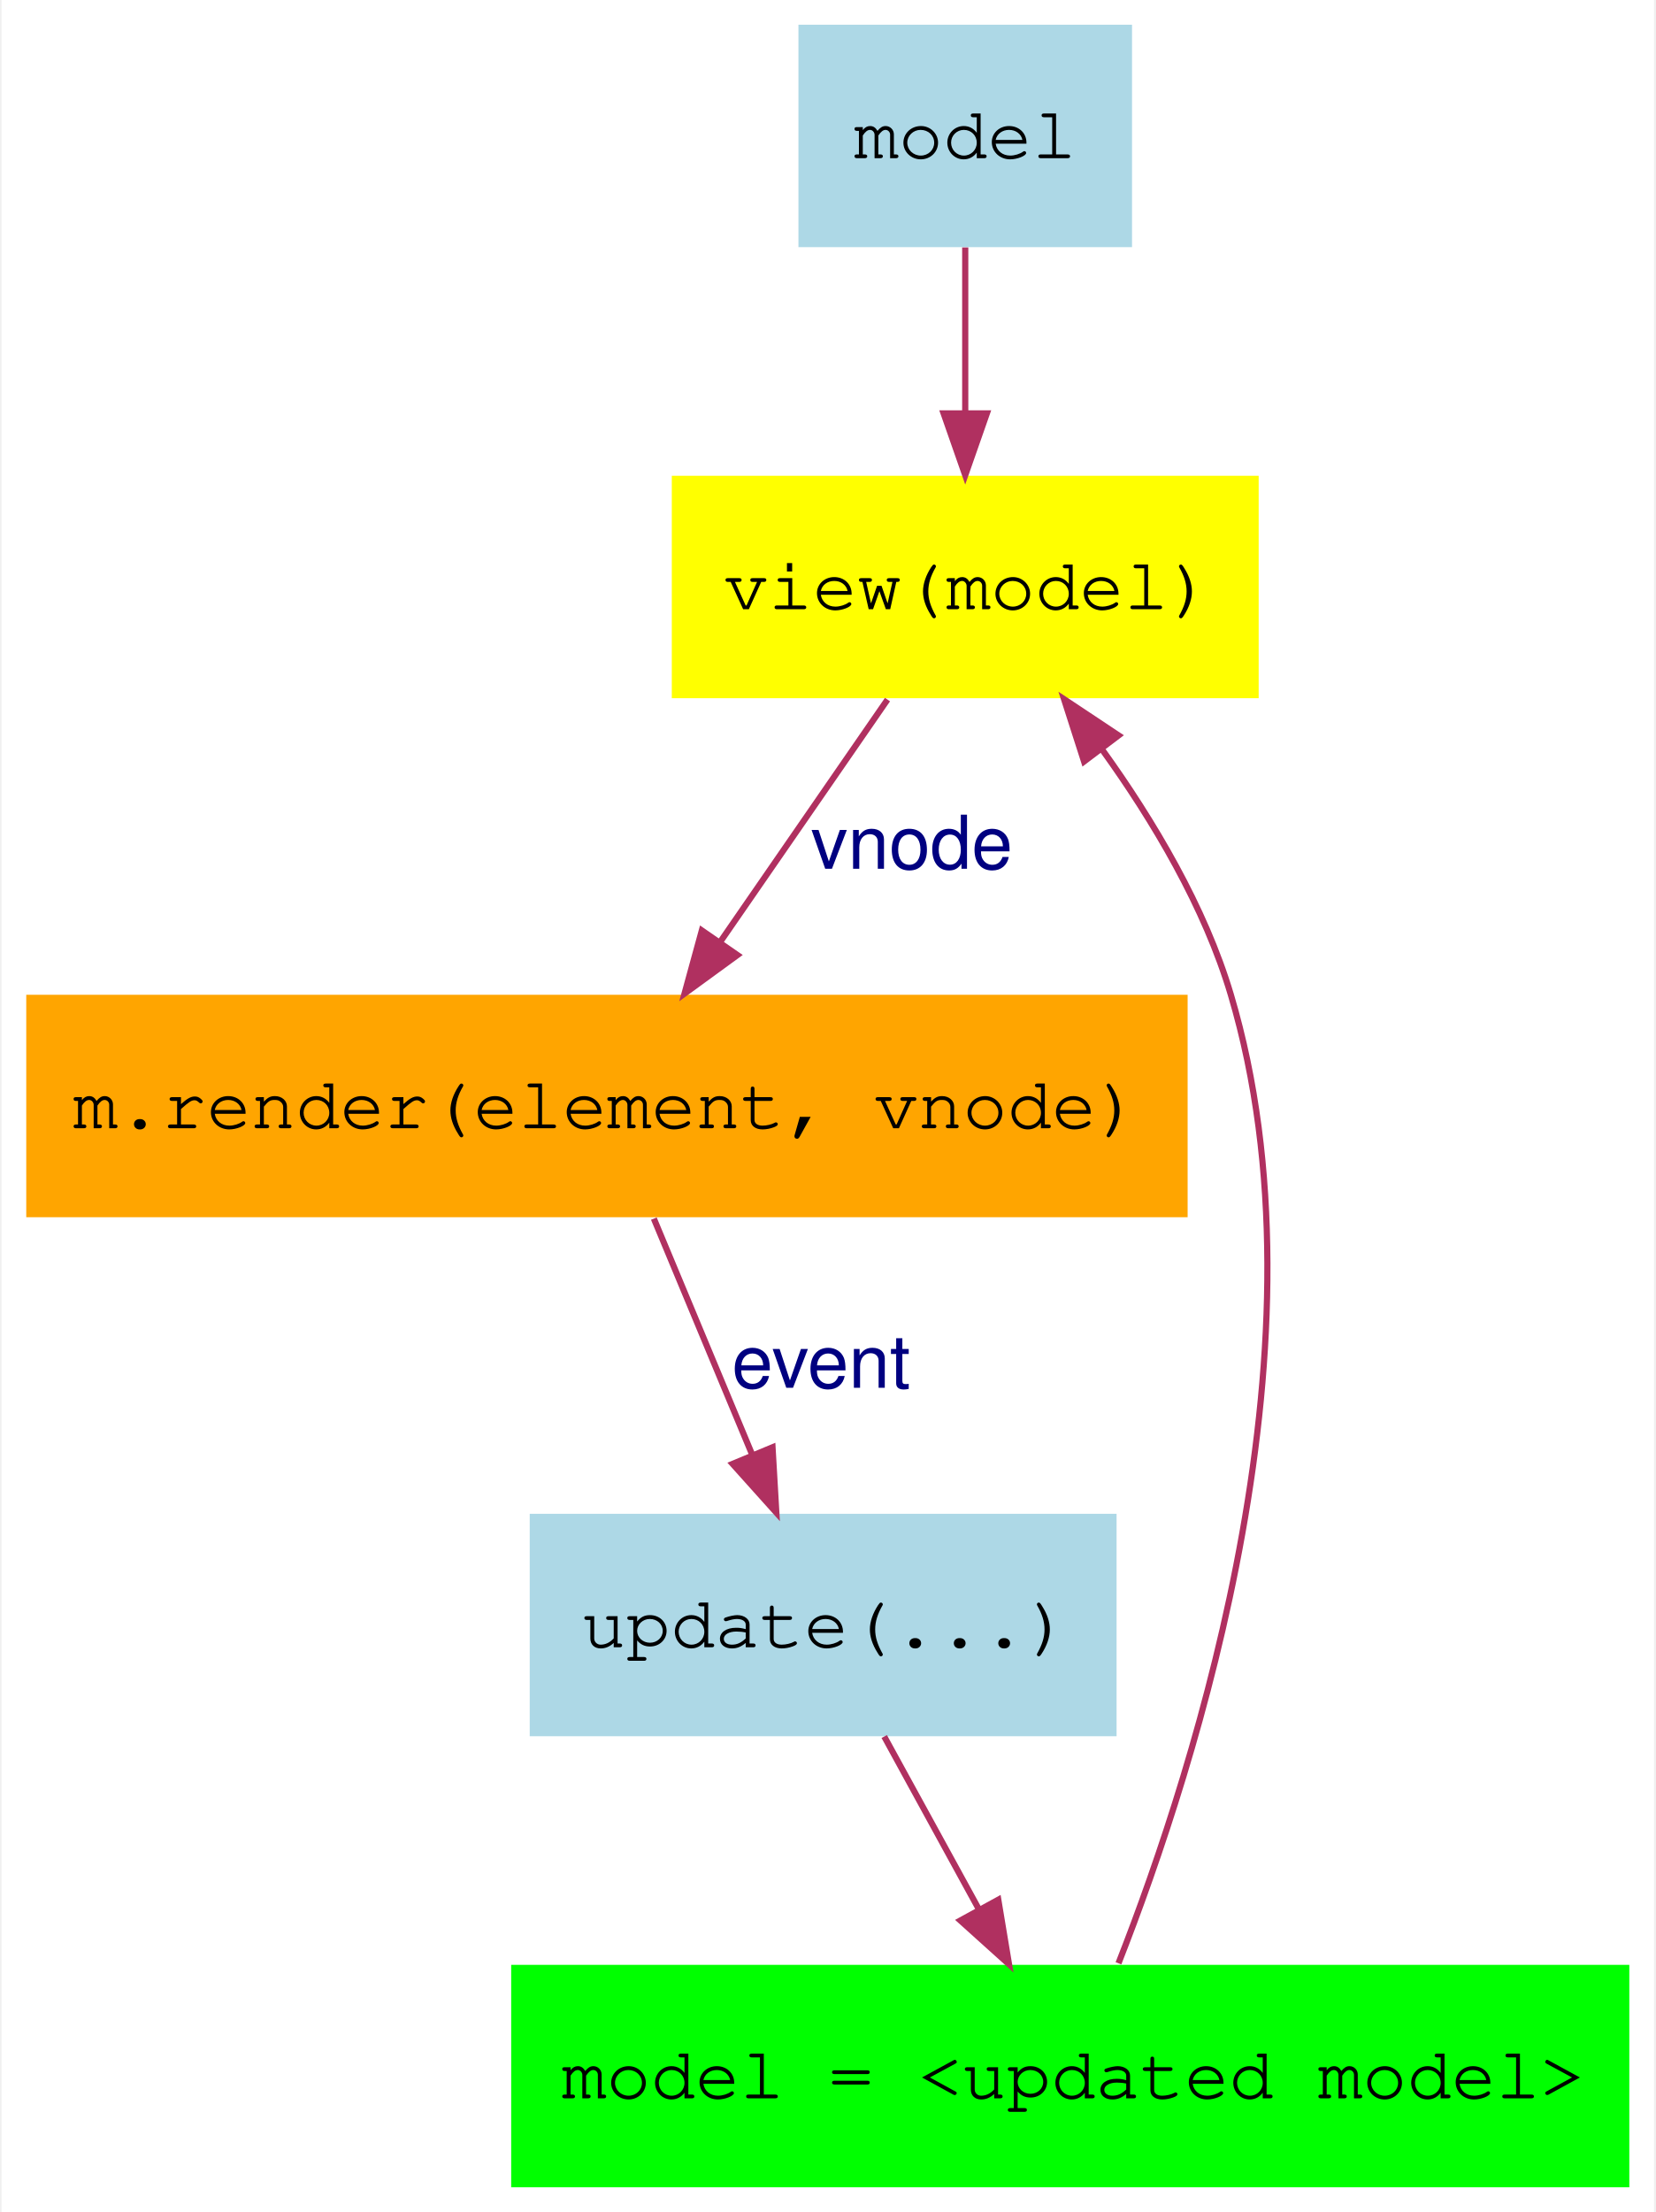
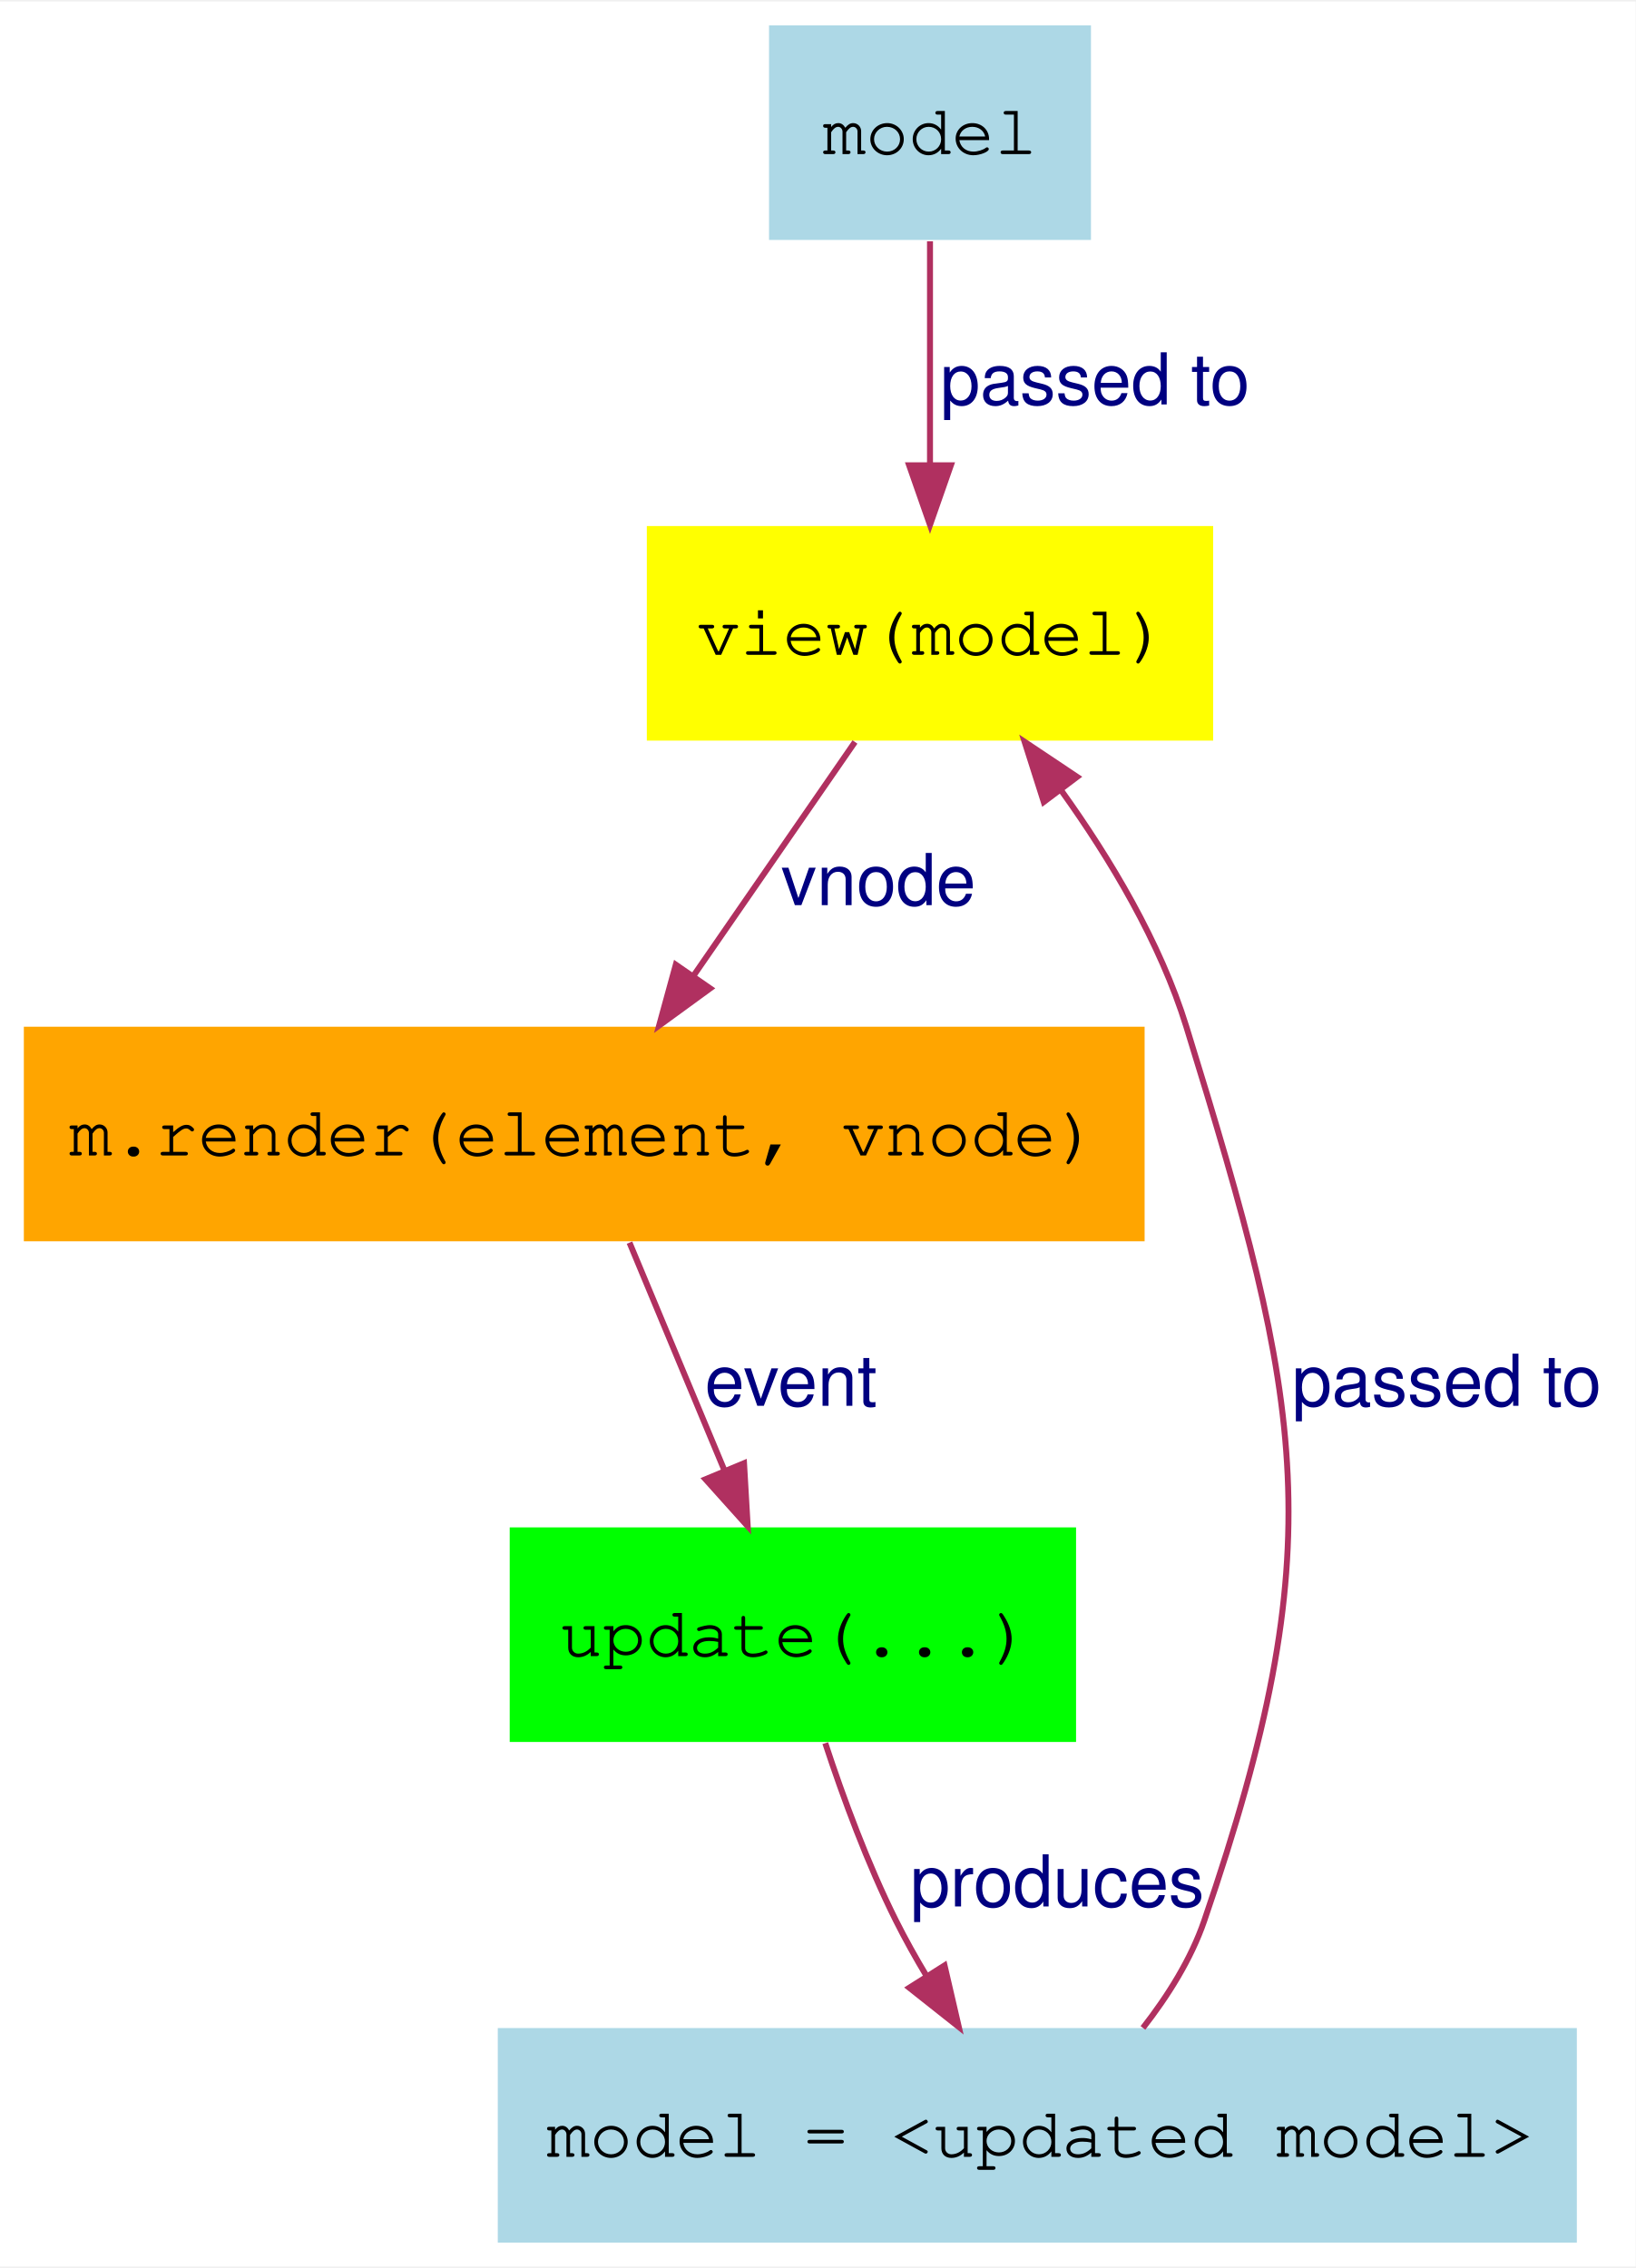
- <svg xmlns="http://www.w3.org/2000/svg" width="268pt" height="358pt" viewBox="0.00 0.00 267.50 358.00">
-   <g id="graph0" class="graph" transform="scale(1 1) rotate(0) translate(4 354)">
-     <polygon fill="#ffffff" stroke="transparent" points="-4,4 -4,-354 263.5,-354 263.5,4 -4,4" />
+ <svg xmlns="http://www.w3.org/2000/svg" width="274pt" height="380pt" viewBox="0.00 0.00 274.37 380.00">
+   <g id="graph0" class="graph" transform="scale(1 1) rotate(0) translate(4 376)">
+     <polygon fill="#ffffff" stroke="transparent" points="-4,4 -4,-376 270.371,-376 270.371,4 -4,4" />
    <g id="node1" class="node">
-       <polygon fill="#add8e6" stroke="transparent" points="179,-350 125,-350 125,-314 179,-314 179,-350" />
-       <text text-anchor="start" x="133.997" y="-328.4" font-family="Courier,monospace" font-size="12.00" fill="#000000">model</text>
+       <polygon fill="#add8e6" stroke="transparent" points="179,-372 125,-372 125,-336 179,-336 179,-372" />
+       <text text-anchor="start" x="133.997" y="-350.4" font-family="Courier,monospace" font-size="12.00" fill="#000000">model</text>
    </g>
    <g id="node2" class="node">
-       <polygon fill="#ffff00" stroke="transparent" points="199.5,-277 104.5,-277 104.5,-241 199.5,-241 199.5,-277" />
-       <text text-anchor="start" x="112.894" y="-255.4" font-family="Courier,monospace" font-size="12.00" fill="#000000">view(model)</text>
+       <polygon fill="#ffff00" stroke="transparent" points="199.5,-288 104.5,-288 104.5,-252 199.5,-252 199.5,-288" />
+       <text text-anchor="start" x="112.894" y="-266.4" font-family="Courier,monospace" font-size="12.00" fill="#000000">view(model)</text>
    </g>
    <g id="edge1" class="edge">
-       <path fill="none" stroke="#b03060" d="M152,-313.955C152,-305.883 152,-296.176 152,-287.182" />
-       <polygon fill="#b03060" stroke="#b03060" points="155.5,-287.09 152,-277.09 148.5,-287.09 155.5,-287.09" />
+       <path fill="none" stroke="#b03060" d="M152,-335.773C152,-324.876 152,-310.795 152,-298.459" />
+       <polygon fill="#b03060" stroke="#b03060" points="155.5,-298.191 152,-288.191 148.5,-298.191 155.5,-298.191" />
+       <text text-anchor="middle" x="179.685" y="-308.4" font-family="Helvetica,sans-Serif" font-size="12.00" fill="#000080"> passed to</text>
    </g>
    <g id="node3" class="node">
-       <polygon fill="#ffa500" stroke="transparent" points="188,-193 0,-193 0,-157 188,-157 188,-193" />
-       <text text-anchor="start" x="7.586" y="-171.4" font-family="Courier,monospace" font-size="12.00" fill="#000000">m.render(element, vnode)</text>
+       <polygon fill="#ffa500" stroke="transparent" points="188,-204 0,-204 0,-168 188,-168 188,-204" />
+       <text text-anchor="start" x="7.586" y="-182.4" font-family="Courier,monospace" font-size="12.00" fill="#000000">m.render(element, vnode)</text>
    </g>
    <g id="edge2" class="edge">
-       <path fill="none" stroke="#b03060" d="M139.415,-240.773C131.51,-229.325 121.18,-214.364 112.369,-201.604" />
-       <polygon fill="#b03060" stroke="#b03060" points="115.123,-199.431 106.561,-193.191 109.362,-203.409 115.123,-199.431" />
-       <text text-anchor="middle" x="143.348" y="-213.4" font-family="Helvetica,sans-Serif" font-size="12.00" fill="#000080">vnode</text>
+       <path fill="none" stroke="#b03060" d="M139.415,-251.773C131.51,-240.325 121.18,-225.364 112.369,-212.604" />
+       <polygon fill="#b03060" stroke="#b03060" points="115.123,-210.431 106.561,-204.191 109.362,-214.409 115.123,-210.431" />
+       <text text-anchor="middle" x="143.348" y="-224.4" font-family="Helvetica,sans-Serif" font-size="12.00" fill="#000080">vnode</text>
    </g>
    <g id="node4" class="node">
-       <polygon fill="#add8e6" stroke="transparent" points="176.5,-109 81.5,-109 81.5,-73 176.5,-73 176.5,-109" />
-       <text text-anchor="start" x="89.894" y="-87.4" font-family="Courier,monospace" font-size="12.00" fill="#000000">update(...)</text>
+       <polygon fill="#00ff00" stroke="transparent" points="176.5,-120 81.5,-120 81.5,-84 176.5,-84 176.5,-120" />
+       <text text-anchor="start" x="89.894" y="-98.4" font-family="Courier,monospace" font-size="12.00" fill="#000000">update(...)</text>
    </g>
    <g id="edge3" class="edge">
-       <path fill="none" stroke="#b03060" d="M101.594,-156.773C106.227,-145.656 112.24,-131.224 117.453,-118.713" />
-       <polygon fill="#b03060" stroke="#b03060" points="120.805,-119.768 121.42,-109.191 114.343,-117.076 120.805,-119.768" />
-       <text text-anchor="middle" x="128.678" y="-129.4" font-family="Helvetica,sans-Serif" font-size="12.00" fill="#000080">event</text>
+       <path fill="none" stroke="#b03060" d="M101.594,-167.773C106.227,-156.656 112.24,-142.224 117.453,-129.713" />
+       <polygon fill="#b03060" stroke="#b03060" points="120.805,-130.768 121.42,-120.191 114.343,-128.076 120.805,-130.768" />
+       <text text-anchor="middle" x="128.678" y="-140.4" font-family="Helvetica,sans-Serif" font-size="12.00" fill="#000080">event</text>
    </g>
    <g id="node5" class="node">
-       <polygon fill="#00ff00" stroke="transparent" points="259.5,-36 78.5,-36 78.5,0 259.5,0 259.5,-36" />
-       <text text-anchor="start" x="86.686" y="-14.4" font-family="Courier,monospace" font-size="12.00" fill="#000000">model = &lt;updated model&gt;</text>
+       <polygon fill="#add8e6" stroke="transparent" points="260.5,-36 79.5,-36 79.5,0 260.5,0 260.5,-36" />
+       <text text-anchor="start" x="87.686" y="-14.4" font-family="Courier,monospace" font-size="12.00" fill="#000000">model = &lt;updated model&gt;</text>
    </g>
    <g id="edge4" class="edge">
-       <path fill="none" stroke="#b03060" d="M138.888,-72.955C143.503,-64.532 149.094,-54.329 154.198,-45.013" />
-       <polygon fill="#b03060" stroke="#b03060" points="157.351,-46.542 159.088,-36.09 151.213,-43.178 157.351,-46.542" />
+       <path fill="none" stroke="#b03060" d="M134.432,-83.801C137.444,-74.647 141.543,-63.505 146.301,-54 147.855,-50.895 149.625,-47.732 151.48,-44.636" />
+       <polygon fill="#b03060" stroke="#b03060" points="154.439,-46.505 156.831,-36.184 148.525,-42.761 154.439,-46.505" />
+       <text text-anchor="middle" x="173.35" y="-56.4" font-family="Helvetica,sans-Serif" font-size="12.00" fill="#000080"> produces</text>
    </g>
    <g id="edge5" class="edge">
-       <path fill="none" stroke="#b03060" d="M176.807,-36.251C189.48,-68.486 211.529,-137.351 195,-193 190.78,-207.208 182.427,-221.214 174.196,-232.644" />
-       <polygon fill="#b03060" stroke="#b03060" points="171.236,-230.755 167.996,-240.842 176.82,-234.977 171.236,-230.755" />
+       <path fill="none" stroke="#b03060" d="M187.72,-36.021C191.905,-41.383 195.79,-47.559 198,-54 219.64,-117.071 214.679,-140.29 195,-204 190.626,-218.161 182.249,-232.16 174.042,-243.597" />
+       <polygon fill="#b03060" stroke="#b03060" points="171.083,-241.708 167.869,-251.804 176.677,-245.916 171.083,-241.708" />
+       <text text-anchor="middle" x="238.685" y="-140.4" font-family="Helvetica,sans-Serif" font-size="12.00" fill="#000080"> passed to</text>
    </g>
  </g>
</svg>
